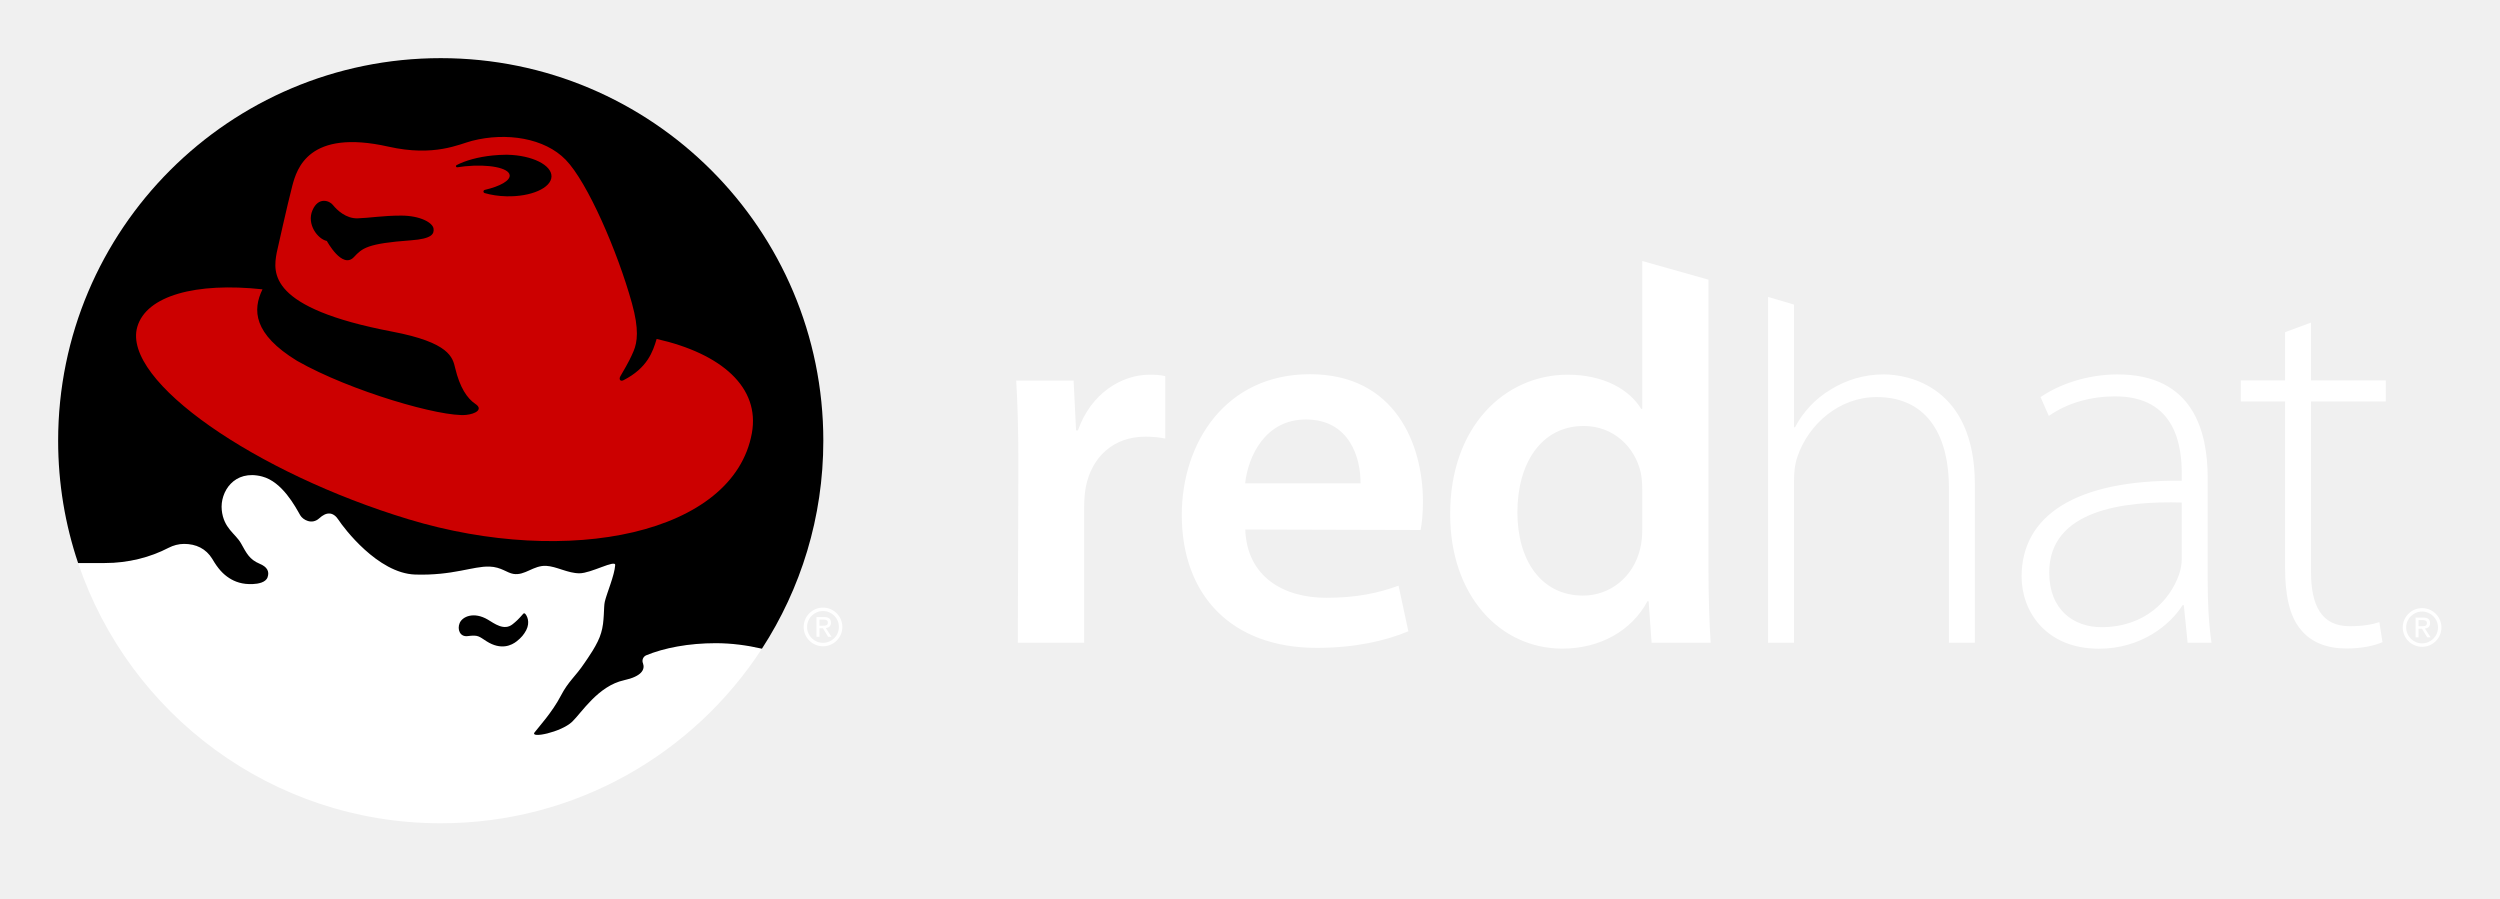
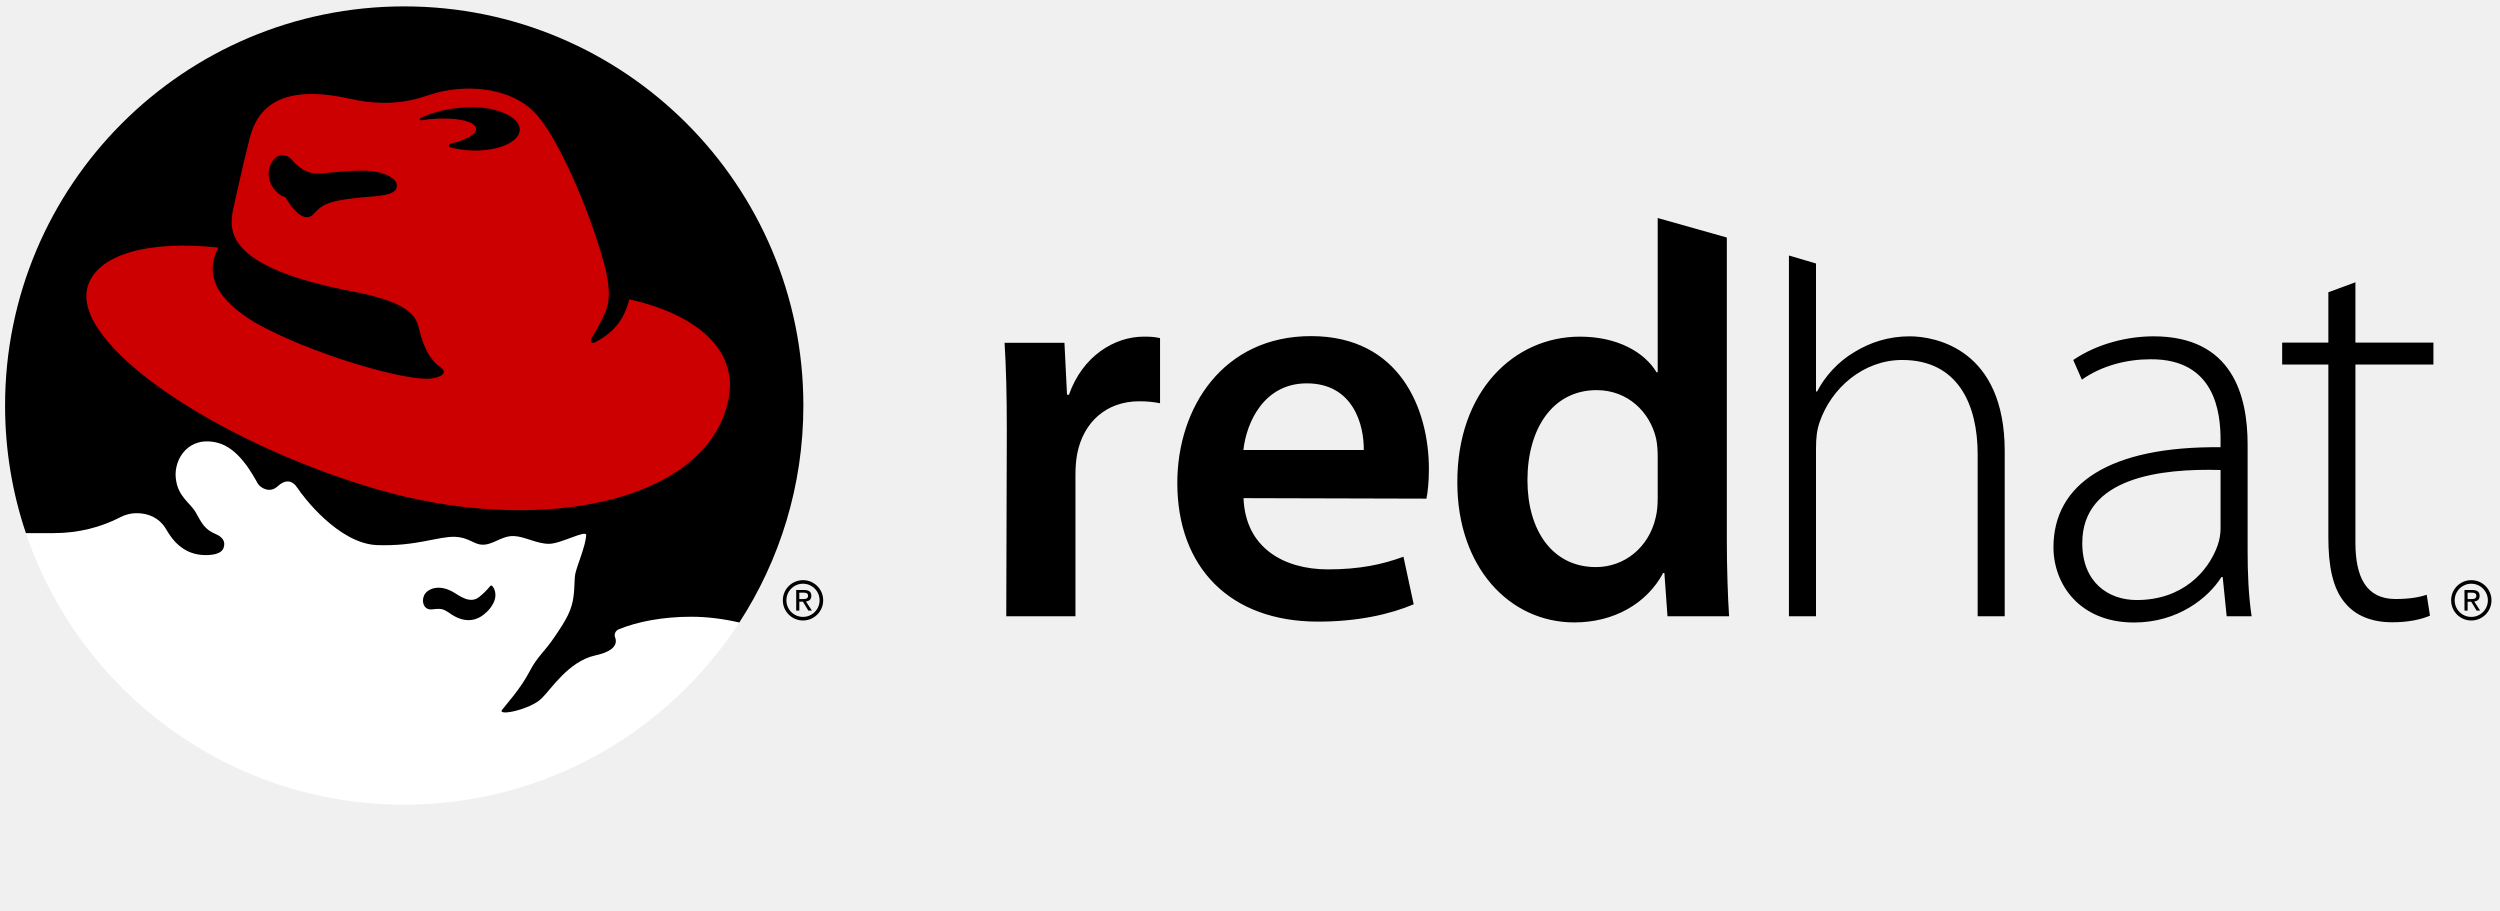
- <svg xmlns="http://www.w3.org/2000/svg" xmlns:xlink="http://www.w3.org/1999/xlink" id="svg3466" preserveAspectRatio="xMidYMid meet" viewBox="0 0 473 170">
-   <path d="m 144.159,122.729 c -2.791,-0.64 -5.75,-1.044 -8.743,-1.044 -5.12,0 -9.779,0.886 -13.215,2.318 -0.378,0.187 -0.648,0.584 -0.648,1.033 0,0.166 0.04,0.331 0.104,0.473 0.406,1.175 -0.261,2.451 -3.587,3.183 -4.931,1.083 -8.043,6.172 -9.823,7.861 -2.092,1.987 -8,3.205 -7.111,2.021 0.696,-0.923 3.353,-3.811 4.971,-6.931 1.447,-2.79 2.734,-3.583 4.509,-6.245 0.519,-0.779 2.537,-3.52 3.125,-5.691 0.658,-2.115 0.436,-4.775 0.689,-5.867 0.363,-1.58 1.852,-5.002 1.964,-6.935 0.06,-1.094 -4.565,1.56 -6.762,1.56 -2.197,0 -4.335,-1.317 -6.298,-1.411 -2.429,-0.113 -3.99,1.876 -6.188,1.527 -1.254,-0.201 -2.312,-1.308 -4.504,-1.388 -3.123,-0.115 -6.937,1.737 -14.104,1.505 -7.049,-0.23 -13.56,-8.91 -14.448,-10.29 -1.042,-1.618 -2.314,-1.618 -3.699,-0.345 -1.388,1.27 -3.097,0.271 -3.585,-0.582 -0.925,-1.616 -3.396,-6.343 -7.225,-7.337 -5.295,-1.372 -7.976,2.931 -7.627,6.356 0.353,3.476 2.6,4.451 3.641,6.298 1.04,1.849 1.572,3.039 3.53,3.857 1.387,0.582 1.904,1.435 1.491,2.575 -0.363,0.992 -1.807,1.219 -2.755,1.266 -2.017,0.1 -3.431,-0.452 -4.463,-1.109 -1.198,-0.768 -2.175,-1.829 -3.221,-3.63 -1.211,-1.99 -3.119,-2.857 -5.342,-2.857 -1.058,0 -2.05,0.279 -2.931,0.733 -3.483,1.815 -7.628,2.887 -12.091,2.887 l -5.034,0 c 9.652,28.629 36.722,49.244 68.609,49.244 25.471,0 47.87,-13.151 60.771,-33.04 z" id="shadowman-face" style="fill: #ffffff;" />
-   <path d="m 159.372,118.621 c 0,2.015 -1.639,3.656 -3.658,3.656 -2.019,0 -3.66,-1.641 -3.66,-3.656 0,-2.021 1.641,-3.66 3.66,-3.66 2.019,0 3.658,1.639 3.658,3.66 z m -3.659,-3.013 c -1.664,0 -3.013,1.349 -3.013,3.015 0,1.659 1.349,3.001 3.013,3.001 1.66,0 3.008,-1.342 3.008,-3.001 0,-1.667 -1.347,-3.015 -3.008,-3.015 z m -0.67,3.257 h 0.652 l 0.986,1.617 h 0.634 l -1.067,-1.648 c 0.553,-0.07 0.972,-0.357 0.972,-1.022 0,-0.742 -0.437,-1.064 -1.318,-1.064 h -1.423 v 3.733 h 0.564 v -1.616 z m 0,-0.48 v -1.159 h 0.771 c 0.392,0 0.814,0.09 0.814,0.549 0,0.572 -0.424,0.61 -0.907,0.61 h -0.678 z" id="registered" style="fill: #ffffff;" />
-   <use height="1052.36" id="use23721" style="fill: #000000;" transform="translate(302.547,0.09637)" width="744.094" x="0" xlink:href="#registered" y="0" />
-   <path d="m 437.244,61.034 v 10.938 h 14.146 v 3.982 h -14.146 v 32.259 c 0,6.311 1.958,10.265 7.29,10.265 2.557,0 4.367,-0.336 5.639,-0.777 l 0.594,3.8 c -1.601,0.673 -3.853,1.193 -6.85,1.193 -3.622,0 -6.625,-1.14 -8.564,-3.519 -2.247,-2.607 -3.017,-6.772 -3.017,-11.836 V 75.953 h -8.375 v -3.982 h 8.375 v -9.126 l 4.908,-1.811 z m -19.548,48.784 c 0,3.925 0.159,7.988 0.723,11.789 h -4.52 l -0.722,-7.112 h -0.233 c -2.404,3.825 -7.935,8.242 -15.824,8.242 -9.987,0 -14.634,-7.024 -14.634,-13.642 0,-11.456 10.112,-18.358 30.302,-18.144 v -1.327 c 0,-4.91 -0.954,-14.702 -12.693,-14.626 -4.343,0 -8.869,1.163 -12.459,3.699 l -1.563,-3.57 c 4.535,-3.073 10.072,-4.288 14.561,-4.288 14.321,0 17.062,10.751 17.062,19.621 v 19.358 z M 412.788,95.08 c -10.808,-0.311 -25.077,1.326 -25.077,13.242 0,7.132 4.707,10.339 9.878,10.339 8.27,0 12.973,-5.121 14.686,-9.953 0.357,-1.058 0.513,-2.123 0.513,-2.973 V 95.08 z M 356.402,70.836 c -3.776,0 -7.159,1.089 -10.002,2.844 -2.951,1.729 -5.352,4.396 -6.779,7.159 h -0.2 v -23.21 l -4.909,-1.45 v 65.428 h 4.909 V 91.255 c 0,-2.017 0.16,-3.416 0.668,-4.89 2.121,-6.174 7.938,-11.24 14.97,-11.24 10.16,0 13.679,8.148 13.679,17.085 v 29.397 h 4.905 V 91.669 c 0,-18.485 -12.537,-20.833 -17.241,-20.833 z m -45.689,29.267 c 0,1.315 -0.1,2.539 -0.381,3.658 -1.262,5.426 -5.7,8.924 -10.829,8.924 -7.895,0 -12.412,-6.656 -12.412,-15.768 0,-9.202 4.477,-16.322 12.556,-16.322 5.637,0 9.675,3.975 10.782,8.805 0.215,1.016 0.284,2.269 0.284,3.271 v 7.432 z m 12.532,-47.186 -12.534,-3.536 v 27.972 h -0.207 c -2.218,-3.664 -7.108,-6.46 -13.896,-6.46 -11.927,0 -22.309,9.868 -22.234,26.483 0,15.243 9.38,25.344 21.222,25.344 7.156,0 13.139,-3.411 16.103,-8.966 h 0.222 l 0.562,7.853 h 11.173 c -0.231,-3.371 -0.413,-8.833 -0.413,-13.909 V 52.917 z m -87.644,47.268 c 0.332,8.986 7.287,12.917 15.318,12.917 5.766,0 9.893,-0.903 13.685,-2.295 l 1.855,8.627 c -4.242,1.801 -10.132,3.144 -17.328,3.144 -16.105,0 -25.538,-9.944 -25.538,-25.139 0,-13.687 8.302,-26.639 24.255,-26.639 16.125,0 21.374,13.263 21.374,24.118 0,2.33 -0.209,4.201 -0.446,5.357 l -33.175,-0.09 z M 257.41,91.45 c 0.06,-4.596 -1.942,-12.084 -10.341,-12.084 -7.722,0 -10.929,7.003 -11.493,12.084 h 21.834 z m -64.735,-3.498 c 0,-6.639 -0.144,-11.522 -0.407,-15.939 h 10.858 l 0.465,9.42 h 0.355 c 2.442,-6.982 8.224,-10.54 13.576,-10.54 1.226,0 1.938,0.05 2.942,0.27 v 11.812 c -1.173,-0.231 -2.271,-0.357 -3.778,-0.357 -5.976,0 -10.122,3.801 -11.242,9.486 -0.212,1.106 -0.323,2.432 -0.323,3.783 v 25.719 h -12.548 l 0.1,-33.654 z" id="path8455" style="fill: #FFF;" />
-   <path d="m 99.332,116.093 c 0.372,0.362 1.013,1.587 0.229,3.135 -0.44,0.822 -0.914,1.399 -1.76,2.075 -1.018,0.818 -3.01,1.758 -5.739,0.03 -1.466,-0.931 -1.555,-1.244 -3.583,-0.982 -1.447,0.191 -2.023,-1.27 -1.504,-2.487 0.522,-1.21 2.661,-2.192 5.319,-0.633 1.197,0.701 3.061,2.188 4.694,0.872 0.676,-0.543 1.081,-0.903 2.021,-1.992 0.04,-0.04 0.103,-0.07 0.168,-0.07 0.06,0 0.113,0.02 0.155,0.06 z m 44.827,6.64 c -2.791,-0.644 -5.75,-1.044 -8.743,-1.044 -5.12,0 -9.779,0.888 -13.215,2.316 -0.379,0.19 -0.648,0.585 -0.648,1.035 0,0.163 0.04,0.333 0.104,0.47 0.406,1.178 -0.261,2.456 -3.587,3.186 -4.931,1.082 -8.043,6.169 -9.823,7.861 -2.092,1.984 -8,3.207 -7.111,2.023 0.696,-0.926 3.353,-3.813 4.971,-6.935 1.447,-2.787 2.734,-3.582 4.509,-6.241 0.519,-0.782 2.537,-3.524 3.125,-5.692 0.658,-2.119 0.436,-4.774 0.689,-5.87 0.363,-1.576 1.852,-5 1.964,-6.932 0.06,-1.092 -4.565,1.556 -6.762,1.556 -2.197,0 -4.335,-1.312 -6.298,-1.407 -2.429,-0.117 -3.99,1.872 -6.188,1.525 -1.254,-0.201 -2.312,-1.305 -4.504,-1.388 -3.123,-0.116 -6.937,1.735 -14.104,1.505 -7.049,-0.226 -13.56,-8.906 -14.448,-10.287 -1.042,-1.621 -2.314,-1.621 -3.699,-0.346 -1.388,1.267 -3.097,0.27 -3.585,-0.582 -0.925,-1.617 -3.396,-6.347 -7.225,-7.337 -5.295,-1.375 -7.976,2.931 -7.627,6.354 0.353,3.475 2.6,4.45 3.641,6.297 1.04,1.85 1.572,3.046 3.53,3.864 1.387,0.575 1.904,1.433 1.491,2.572 -0.363,0.991 -1.807,1.219 -2.755,1.266 -2.017,0.1 -3.431,-0.452 -4.463,-1.113 -1.198,-0.762 -2.175,-1.824 -3.221,-3.628 -1.211,-1.989 -3.119,-2.855 -5.342,-2.855 -1.058,0 -2.05,0.281 -2.931,0.733 -3.483,1.811 -7.628,2.887 -12.091,2.887 H 14.778 C 12.328,99.262 11,91.48 11,83.387 11,43.407 43.41,11 83.388,11 c 39.979,0 72.385,32.407 72.385,72.387 0,14.507 -4.266,28.015 -11.614,39.346 z" fill="#000" id="path23724" />
-   <path d="m 77.755,45.468 c -8.361,0.604 -9.228,1.507 -10.795,3.175 -2.209,2.352 -5.118,-3.051 -5.118,-3.051 -1.745,-0.368 -3.861,-3.183 -2.721,-5.811 1.125,-2.6 3.203,-1.82 3.853,-1.011 0.792,0.986 2.483,2.599 4.678,2.54 2.194,-0.06 4.726,-0.518 8.257,-0.518 3.579,0 5.985,1.336 6.12,2.485 0.116,0.978 -0.289,1.902 -4.274,2.191 z M 86.54,31.652 c -0.02,0 -0.03,10e-4 -0.04,10e-4 -0.129,0 -0.234,-0.1 -0.234,-0.219 0,-0.09 0.05,-0.164 0.132,-0.2 1.623,-0.854 4.04,-1.537 6.808,-1.819 0.831,-0.08 1.643,-0.129 2.424,-0.134 0.137,0 0.274,0 0.413,0 4.64,0.105 8.353,1.949 8.299,4.118 -0.06,2.171 -3.859,3.845 -8.5,3.742 -1.501,-0.03 -2.911,-0.254 -4.125,-0.604 -0.143,-0.04 -0.247,-0.159 -0.247,-0.304 0,-0.145 0.106,-0.269 0.25,-0.306 2.895,-0.67 4.849,-1.764 4.711,-2.798 -0.182,-1.371 -3.967,-2.118 -8.457,-1.667 -0.493,0.05 -0.971,0.115 -1.435,0.188 z m 37.697,32.474 c -0.717,2.406 -1.732,5.481 -6.259,7.804 -0.66,0.338 -0.911,-0.216 -0.607,-0.737 1.711,-2.909 2.015,-3.637 2.512,-4.784 0.695,-1.678 1.06,-4.066 -0.324,-9.043 -2.722,-9.798 -8.401,-22.892 -12.53,-27.14 -3.983,-4.101 -11.201,-5.252 -17.726,-3.58 -2.403,0.616 -7.103,3.061 -15.821,1.098 -15.088,-3.398 -17.325,4.157 -18.188,7.447 -0.868,3.292 -2.946,12.646 -2.946,12.646 -0.693,3.811 -1.601,10.435 21.827,14.898 10.914,2.077 11.469,4.898 11.95,6.926 0.868,3.636 2.251,5.717 3.812,6.758 1.558,1.041 0,1.902 -1.731,2.078 C 83.558,78.98 66.379,74.053 56.216,68.278 47.9,63.197 47.762,58.621 49.665,54.74 37.106,53.381 27.678,55.917 25.97,61.863 c -2.933,10.204 22.435,27.635 51.322,36.383 30.315,9.178 61.494,2.769 64.961,-16.285 1.572,-8.657 -5.72,-15.061 -18.016,-17.835 z" id="path23726" style="fill: #cc0000;" />
+ <svg class="redhat-logo" width="100%" height="120" viewBox="0 0 494 180">
+   <path class="logotext logotype" style="fill:black" d="M488.326 115.346c-1.816 0-3.281 1.469-3.281 3.284 0 1.809 1.465 3.271 3.281 3.271 1.81 0 3.277-1.461 3.277-3.271 0-1.815-1.468-3.284-3.277-3.284zm3.989 3.281c0 2.197-1.788 3.983-3.989 3.983-2.196 0-3.986-1.786-3.986-3.983 0-2.201 1.79-3.987 3.986-3.987 2.201 0 3.989 1.786 3.989 3.987m-4.716-.255v-1.262h.838c.424 0 .887.095.887.596 0 .626-.464.666-.989.666h-.736zm0 .525h.711l1.071 1.76h.693l-1.16-1.796c.604-.073 1.059-.388 1.059-1.113 0-.809-.481-1.158-1.439-1.158h-1.552v4.067h.618v-1.76m-22.172-63.12v11.917h15.415v4.338h-15.415v35.149c0 6.877 2.135 11.185 7.944 11.185 2.788 0 4.759-.366 6.145-.847l.647 4.142c-1.746.732-4.199 1.3-7.464 1.3-3.946 0-7.219-1.243-9.331-3.835-2.449-2.841-3.286-7.38-3.286-12.897v-34.197h-9.126v-4.338h9.126v-9.944l5.345-1.973m-26.645 37.095c-11.776-.339-27.325 1.445-27.325 14.429 0 7.771 5.13 11.265 10.764 11.265 9.011 0 14.135-5.58 16.001-10.843.389-1.154.56-2.313.56-3.24v-11.61zm5.346 16.059c0 4.276.172 8.704.789 12.845h-4.928l-.785-7.749h-.255c-2.619 4.167-8.645 8.979-17.241 8.979-10.881 0-15.944-7.652-15.944-14.863 0-12.483 11.018-20.002 33.017-19.77v-1.445c0-5.35-1.04-16.02-13.832-15.936-4.732 0-9.662 1.266-13.575 4.029l-1.702-3.89c4.94-3.349 10.974-4.673 15.865-4.673 15.605 0 18.591 11.715 18.591 21.378v21.095m-66.784-42.473c-4.115 0-7.801 1.187-10.899 3.098-3.215 1.883-5.831 4.79-7.388 7.8h-.216v-25.289l-5.35-1.58v71.289h5.35v-33.071c0-2.197.168-3.721.728-5.327 2.311-6.727 8.65-12.247 16.311-12.247 11.071 0 14.904 8.878 14.904 18.616v32.03h5.346v-32.62c0-20.142-13.66-22.699-18.786-22.699m-36.127-19.525l-13.656-3.852v30.478h-.225c-2.416-3.992-7.745-7.039-15.141-7.039-12.994 0-24.308 10.752-24.226 28.857 0 16.609 10.22 27.613 23.124 27.613 7.799 0 14.316-3.716 17.545-9.769h.244l.613 8.556h12.174c-.251-3.673-.45-9.624-.45-15.155v-59.689zm-13.656 51.413c0 1.432-.101 2.766-.414 3.986-1.376 5.913-6.211 9.724-11.799 9.724-8.602 0-13.526-7.252-13.526-17.18 0-10.026 4.88-17.785 13.681-17.785 6.144 0 10.541 4.331 11.75 9.594.233 1.107.307 2.472.307 3.564v8.097m-58.078-9.429c.063-5.007-2.116-13.166-11.268-13.166-8.412 0-11.909 7.631-12.521 13.166h23.789zm-23.762 9.518c.361 9.791 7.94 14.075 16.69 14.075 6.282 0 10.78-.984 14.911-2.502l2.021 9.399c-4.621 1.963-11.04 3.427-18.883 3.427-17.546 0-27.824-10.835-27.824-27.392 0-14.913 9.046-29.026 26.426-29.026 17.57 0 23.289 14.451 23.289 26.279 0 2.539-.226 4.578-.486 5.837l-36.145-.099m-46.773-13.329c0-7.234-.15-12.554-.443-17.366h11.831l.506 10.264h.388c2.659-7.607 8.96-11.484 14.793-11.484 1.334 0 2.111.05 3.204.295v12.87c-1.278-.251-2.473-.388-4.116-.388-6.51 0-11.027 4.142-12.248 10.335-.23 1.204-.354 2.65-.354 4.122v28.022h-13.671l.11-36.67m-40.274 30.239c-1.816 0-3.281 1.469-3.281 3.284 0 1.809 1.465 3.271 3.281 3.271 1.81 0 3.277-1.461 3.277-3.271 0-1.815-1.468-3.284-3.277-3.284zm3.989 3.281c0 2.197-1.788 3.983-3.989 3.983-2.196 0-3.986-1.786-3.986-3.983 0-2.201 1.79-3.987 3.986-3.987 2.201 0 3.989 1.786 3.989 3.987m-4.716-.255v-1.262h.838c.424 0 .887.095.887.596 0 .626-.464.666-.989.666h-.736zm0 .525h.711l1.071 1.76h.693l-1.16-1.796c.604-.073 1.059-.388 1.059-1.113 0-.809-.481-1.158-1.439-1.158h-1.552v4.067h.618v-1.76" />
+   <path class="face" style="fill:white" d="M146.083 123.002c-3.04-.697-6.264-1.138-9.526-1.138-5.579 0-10.655.965-14.398 2.527-.413.204-.706.636-.706 1.125 0 .181.045.361.113.515.443 1.281-.284 2.671-3.908 3.469-5.372 1.181-8.764 6.725-10.704 8.565-2.279 2.165-8.716 3.493-7.747 2.203.758-1.006 3.654-4.154 5.416-7.553 1.576-3.04 2.979-3.904 4.912-6.805.566-.848 2.765-3.837 3.405-6.201.718-2.305.476-5.203.751-6.393.396-1.721 2.018-5.451 2.14-7.556.071-1.193-4.974 1.7-7.367 1.7-2.392 0-4.724-1.436-6.862-1.538-2.647-.122-4.347 2.043-6.742 1.664-1.366-.219-2.518-1.425-4.908-1.513-3.402-.124-7.56 1.892-15.368 1.641-7.68-.251-14.775-9.708-15.743-11.212-1.135-1.763-2.521-1.763-4.03-.375-1.513 1.384-3.375.295-3.905-.635-1.007-1.76-3.701-6.912-7.873-7.993-5.769-1.495-8.69 3.193-8.31 6.925.385 3.788 2.833 4.85 3.967 6.863 1.132 2.015 1.712 3.312 3.846 4.203 1.511.634 2.074 1.564 1.625 2.807-.395 1.08-1.968 1.327-3.002 1.378-2.198.105-3.739-.492-4.862-1.208-1.307-.836-2.37-1.992-3.51-3.955-1.32-2.168-3.398-3.113-5.82-3.113-1.154 0-2.234.304-3.193.798-3.794 1.978-8.312 3.144-13.175 3.144l-5.484.005c10.518 31.194 40.013 53.656 74.756 53.656 27.752 0 52.156-14.331 66.214-36.001" />
+   <path class="black-circle" style="fill:black" d="M97.244 115.77c.405.394 1.105 1.728.249 3.416-.479.896-.995 1.524-1.917 2.261-1.109.891-3.278 1.917-6.253.032-1.597-1.015-1.696-1.356-3.903-1.071-1.578.207-2.205-1.384-1.639-2.71.568-1.318 2.899-2.389 5.795-.69 1.304.764 3.335 2.384 5.115.95.737-.591 1.178-.984 2.201-2.17.089-.116.266-.104.352-.017zm48.843 7.234c-3.04-.702-6.264-1.138-9.526-1.138-5.579 0-10.655.968-14.398 2.522-.413.208-.706.637-.706 1.129 0 .177.045.363.113.512.443 1.284-.284 2.676-3.908 3.471-5.372 1.181-8.764 6.723-10.704 8.566-2.279 2.161-8.716 3.494-7.747 2.204.758-1.009 3.654-4.156 5.416-7.556 1.576-3.037 2.979-3.903 4.912-6.801.566-.852 2.765-3.84 3.405-6.202.718-2.309.476-5.202.751-6.396.396-1.717 2.018-5.449 2.14-7.554.071-1.19-4.974 1.697-7.367 1.697-2.392 0-4.724-1.429-6.862-1.533-2.647-.127-4.347 2.04-6.742 1.662-1.366-.219-2.518-1.421-4.908-1.511-3.402-.126-7.56 1.89-15.368 1.638-7.68-.247-14.775-9.704-15.743-11.207-1.135-1.766-2.521-1.766-4.03-.377-1.513 1.38-3.375.294-3.905-.634-1.007-1.763-3.701-6.917-7.873-7.996-5.769-1.498-8.69 3.193-8.31 6.924.385 3.787 2.833 4.849 3.967 6.862 1.132 2.015 1.712 3.319 3.846 4.21 1.511.626 2.074 1.562 1.625 2.803-.395 1.081-1.968 1.328-3.002 1.378-2.198.103-3.739-.492-4.862-1.212-1.307-.83-2.37-1.987-3.51-3.953-1.32-2.168-3.398-3.111-5.82-3.111-1.154 0-2.234.306-3.193.798-3.794 1.974-8.312 3.146-13.175 3.146h-5.484c-2.669-7.915-4.116-16.395-4.116-25.212 0-43.562 35.313-78.871 78.873-78.871 43.561 0 78.87 35.31 78.87 78.871 0 15.808-4.649 30.526-12.656 42.872" />
+   <path class="hat" style="fill:#c00" d="M124.38 59.146c-.781 2.621-1.888 5.971-6.82 8.502-.719.369-.993-.235-.662-.802 1.864-3.17 2.195-3.962 2.737-5.212.758-1.829 1.155-4.43-.352-9.854-2.966-10.674-9.154-24.942-13.652-29.571-4.34-4.468-12.206-5.724-19.314-3.9-2.618.671-7.741 3.335-17.239 1.196-16.441-3.703-18.876 4.529-19.817 8.113-.946 3.589-3.21 13.78-3.21 13.78-.756 4.153-1.744 11.37 23.782 16.233 11.893 2.264 12.496 5.337 13.022 7.548.945 3.961 2.453 6.229 4.152 7.362 1.698 1.135 0 2.073-1.885 2.265-5.065.526-23.783-4.843-34.856-11.135-9.061-5.537-9.212-10.522-7.138-14.751-13.685-1.48-23.957 1.282-25.818 7.762-3.196 11.118 24.444 30.111 55.919 39.642 33.031 10 67.004 3.018 70.781-17.744 1.712-9.432-6.231-16.41-19.63-19.432zm-41.116-35.382c-.385.051-.406-.312-.111-.456 1.795-.875 4.401-1.675 7.417-1.982 1.106-.109 2.1-.163 3.091-.145 5.056.093 9.102 2.125 9.043 4.486-.06 2.366-4.205 4.19-9.262 4.077-1.636-.039-3.172-.275-4.495-.656-.155-.041-.269-.174-.269-.331 0-.158.114-.294.273-.334 3.154-.73 5.282-1.921 5.132-3.049-.198-1.494-4.323-2.306-9.215-1.816-.536.056-1.327.17-1.604.206zm-9.53 15.051c-9.11.66-10.056 1.644-11.762 3.461-2.406 2.563-5.576-3.325-5.576-3.325-1.901-.4-4.207-3.468-2.964-6.332 1.226-2.831 3.49-1.982 4.199-1.101.862 1.074 2.705 2.831 5.096 2.767 2.391-.063 5.15-.565 8.998-.565 3.898 0 6.521 1.456 6.668 2.707.127 1.068-.316 2.074-4.658 2.388" />
</svg>
